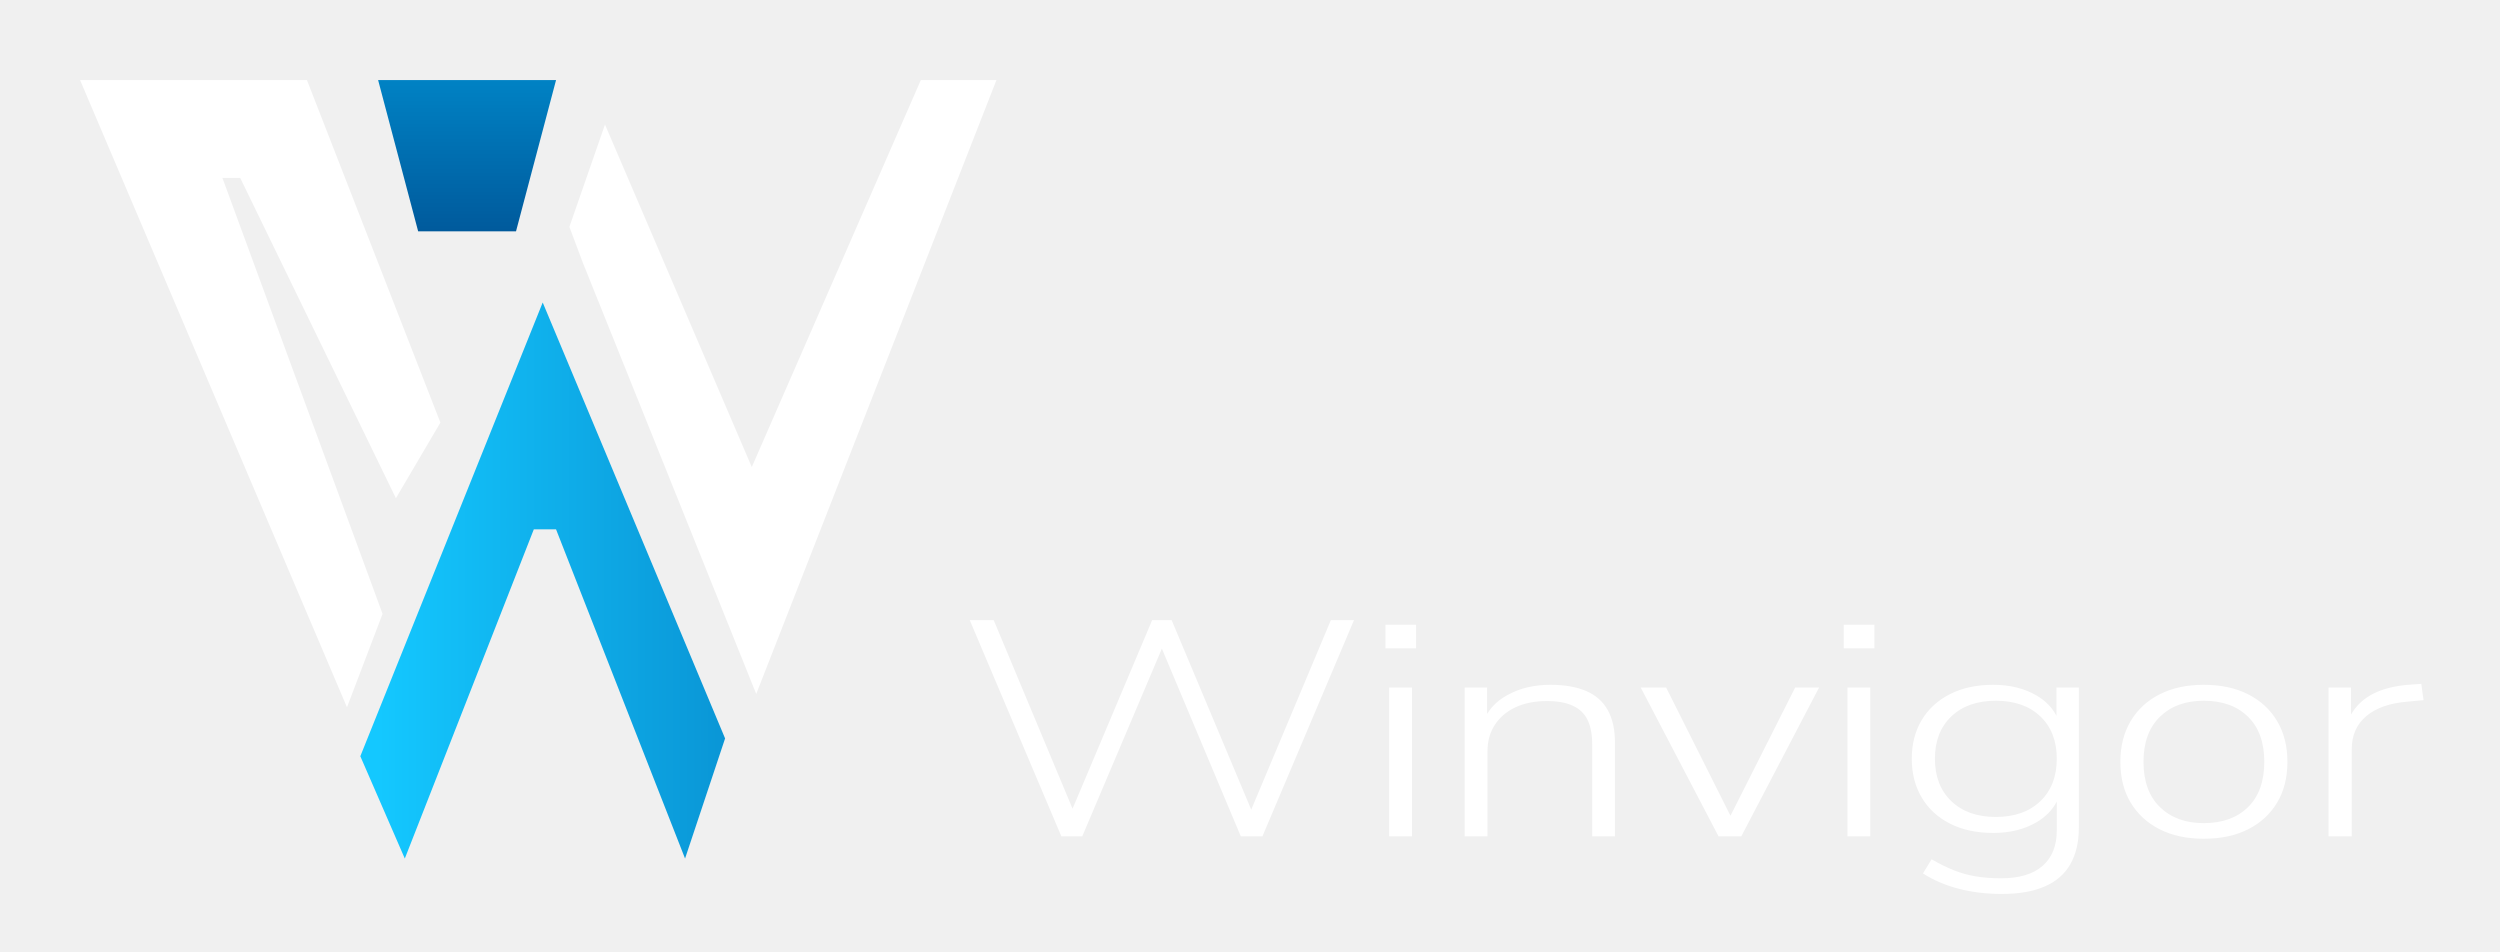
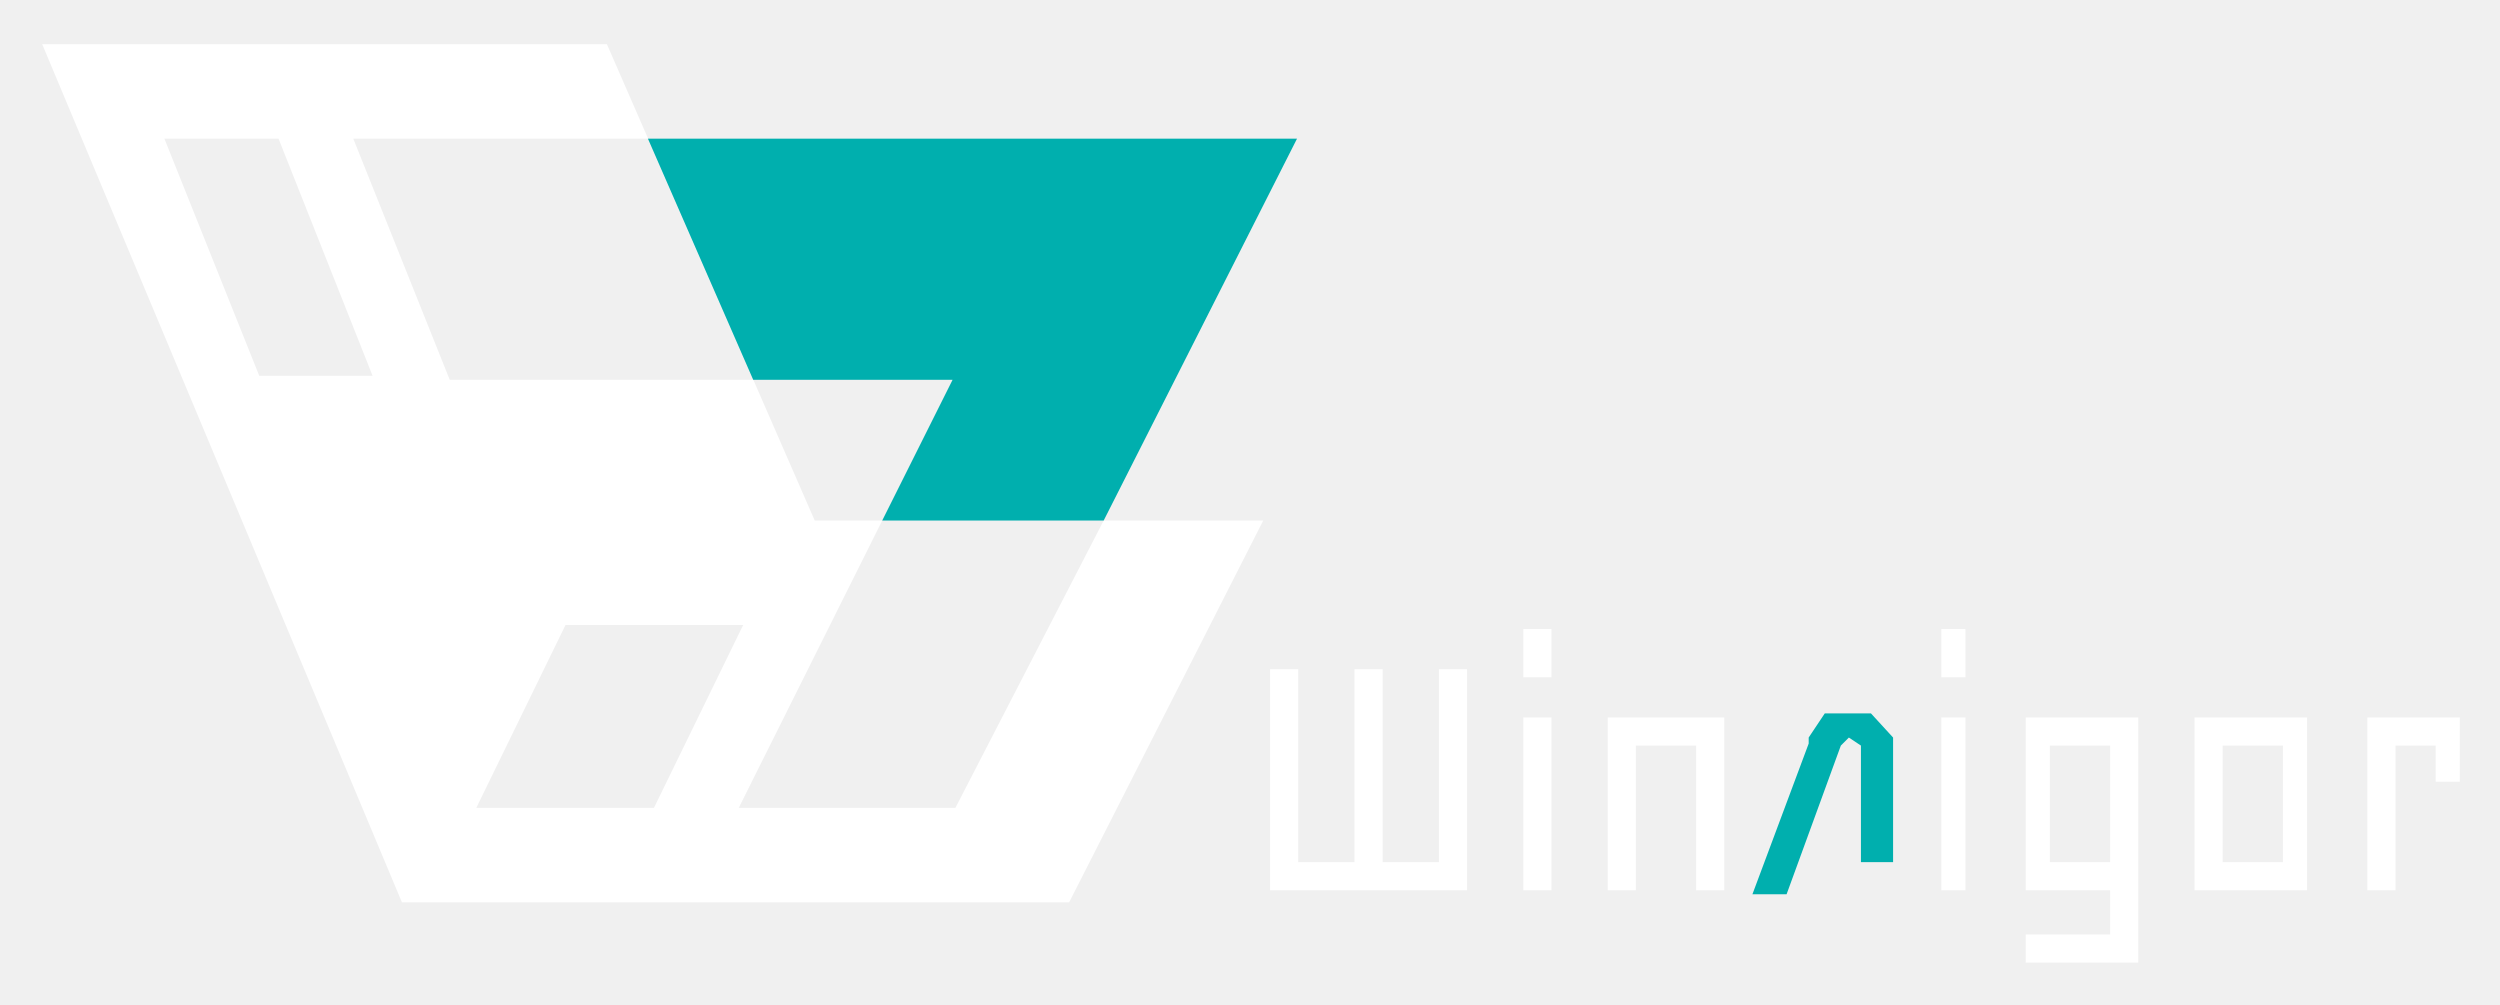
- <svg xmlns="http://www.w3.org/2000/svg" viewBox="0 2 562 214" role="img" aria-label="Winvigor">
-   <defs>
-     <linearGradient id="wvA" x1="0" y1="20" x2="0" y2="54" gradientUnits="userSpaceOnUse">
-       <stop offset="0" stop-color="#0082C4" />
-       <stop offset="1" stop-color="#005A9C" />
-     </linearGradient>
-     <linearGradient id="wvB" x1="85" y1="0" x2="163" y2="0" gradientUnits="userSpaceOnUse">
-       <stop offset="0" stop-color="#14C8FF" />
-       <stop offset="1" stop-color="#0A96D6" />
-     </linearGradient>
-   </defs>
-   <path fill="#FFFFFF" d="M18 20H69L99 97L89 114L54 42L50 42L86 140L78 161Z" />
-   <path fill="#FFFFFF" d="M136 30L128 53L131 61L170 158L224 20H207L169 107Z" />
-   <path fill="url(#wvA)" d="M85 20H125L116 54H94Z" />
-   <path fill="url(#wvB)" d="M122 70L81 172L91 195L120 121H125L154 195L163 168Z" />
-   <path fill="#FFFFFF" transform="translate(218 190) scale(0.9) translate(-218 -190) translate(-22 53) translate(240 137) scale(1.219 1) translate(-2.604 0)" d="M25.66 0L21.37 0L2.60-54.00L7.51-54.00L23.67-6.89L39.98-54.00L43.97-54.00L60.28-6.66L76.60-54.00L81.34-54.00L62.58 0L58.14 0L41.97-46.88L25.66 0ZM94.06-46.95L87.78-46.95L87.78-52.85L94.06-52.85L94.06-46.95ZM93.22 0L88.54 0L88.54-37.15L93.22-37.15L93.22 0ZM108.69 0L104.02 0L104.02-37.15L108.61-37.15L108.61-30.56Q110.14-33.63 113.06-35.46L113.06-35.46Q116.73-37.84 121.56-37.84L121.56-37.84Q126-37.84 128.95-36.27Q131.90-34.70 133.35-31.48Q134.81-28.26 134.81-23.44L134.81-23.44L134.81 0L130.14 0L130.14-23.06Q130.14-26.73 129.18-29.11Q128.22-31.48 126.15-32.63Q124.09-33.78 120.87-33.78L120.87-33.78Q117.19-33.78 114.47-32.25Q111.75-30.71 110.22-27.88Q108.69-25.05 108.69-21.22L108.69-21.22L108.69 0ZM160.70 0L156.03 0L140.09-37.15L145.30-37.15L158.48-5.13L171.73-37.15L176.63-37.15L160.70 0ZM187.97-46.95L181.69-46.95L181.69-52.85L187.97-52.85L187.97-46.95ZM187.12 0L182.45 0L182.45-37.15L187.12-37.15L187.12 0ZM214.09 14.40L214.09 14.40Q209.34 14.40 205.24 13.10Q201.14 11.80 197.92 9.27L197.92 9.27L199.69 5.74Q202.06 7.43 204.28 8.50Q206.50 9.57 208.84 10.03Q211.17 10.49 213.93 10.49L213.93 10.49Q219.52 10.49 222.43 7.39Q225.34 4.29 225.34-1.46L225.34-1.46L225.34-8.66Q223.97-5.51 221.21-3.52L221.21-3.52Q217.46-0.84 212.32-0.84Q207.19-0.84 203.44-3.18Q199.69-5.51 197.66-9.69Q195.63-13.86 195.63-19.38Q195.63-24.89 197.66-29.03Q199.69-33.17 203.44-35.50Q207.19-37.84 212.32-37.84Q217.46-37.84 221.21-35.16L221.21-35.16Q223.97-33.17 225.27-30.10L225.27-30.10L225.27-37.15L229.86-37.15L229.86-2.14Q229.86 3.29 228.10 7.01Q226.34 10.72 222.82 12.56Q219.29 14.40 214.09 14.40ZM212.86-4.83Q218.60-4.83 221.97-8.77Q225.34-12.71 225.34-19.38Q225.34-26.04 221.97-29.95Q218.60-33.86 212.86-33.86Q207.11-33.86 203.74-29.95Q200.37-26.04 200.37-19.38Q200.37-12.71 203.74-8.77Q207.11-4.83 212.86-4.83ZM255.45 0.61L255.45 0.61Q250.24 0.61 246.41-1.76Q242.58-4.14 240.47-8.43Q238.37-12.71 238.37-18.61L238.37-18.61Q238.37-24.43 240.47-28.76Q242.58-33.09 246.41-35.46Q250.24-37.84 255.45-37.84L255.45-37.84Q260.73-37.84 264.56-35.46Q268.39-33.09 270.50-28.76Q272.60-24.43 272.60-18.61L272.60-18.61Q272.60-12.71 270.50-8.43Q268.39-4.14 264.56-1.76Q260.73 0.61 255.45 0.61ZM255.45-3.29L255.45-3.29Q261.19-3.29 264.52-7.28Q267.86-11.26 267.86-18.61L267.86-18.61Q267.86-25.89 264.52-29.87Q261.19-33.86 255.45-33.86L255.45-33.86Q249.86-33.86 246.49-29.87Q243.11-25.89 243.11-18.61L243.11-18.61Q243.11-11.26 246.49-7.28Q249.86-3.29 255.45-3.29ZM285.78 0L281.03 0L281.03-37.15L285.63-37.15L285.63-30.41Q287.08-33.47 289.61-35.23L289.61-35.23Q292.83-37.53 298.11-37.91L298.11-37.91L300.03-38.07L300.49-34.01L297.19-33.63Q291.75-33.09 288.77-30.03Q285.78-26.96 285.78-21.75L285.78-21.75L285.78 0Z" />
+ <svg xmlns="http://www.w3.org/2000/svg" viewBox="16 66 622 250" role="img" aria-label="Winvigor">
+   <path fill="#FFFFFF" fill-rule="evenodd" d="M26.5 77H167L218.7 195.5H235.5L199.8 267H253.7L290.6 195.5H330.3L282 290.5H116Z M56.9 100.5H85.3L108.7 159.5H80.5Z M103.9 100.5H177.2L203.4 160.5H127.9Z M156.7 221.5H200.9L178.7 267H134.5Z" />
+   <path fill="#00AFAE" d="M177.2 100.5H338.7L290.6 195.5H235.5L253 160.5H203.4Z" />
+   <path fill="#FFFFFF" d="M332 232.5H339V287.5H332ZM353 232.5H360V287.5H353ZM374 232.5H381V287.5H374ZM332 280.5H381V287.5H332ZM395 222.5H402V234.5H395ZM395 244.5H402V287.5H395ZM416 244.5H445V251.5H416ZM416 244.5H423V287.5H416ZM438 244.5H445V287.5H438ZM499 222.5H505V234.5H499ZM499 244.5H505V287.5H499ZM520 244.5H548V251.5H520ZM520 244.5H526V287.5H520ZM541 244.5H548V305.5H541ZM520 280.5H548V287.5H520ZM520 298.5H548V305.5H520ZM562 244.5H590V251.5H562ZM562 280.5H590V287.5H562ZM562 244.5H569V287.5H562ZM584 244.5H590V287.5H584ZM605 244.5H628V251.5H605ZM605 244.5H612V287.5H605ZM622 244.5H628V260.5H622Z" />
+   <path fill="#00AFAE" d="M470 243.5H481.5L487 249.5V280.5H479V251.5L476 249.5L474 251.5L460.5 288.5H452L466 251V249.5Z" />
</svg>
